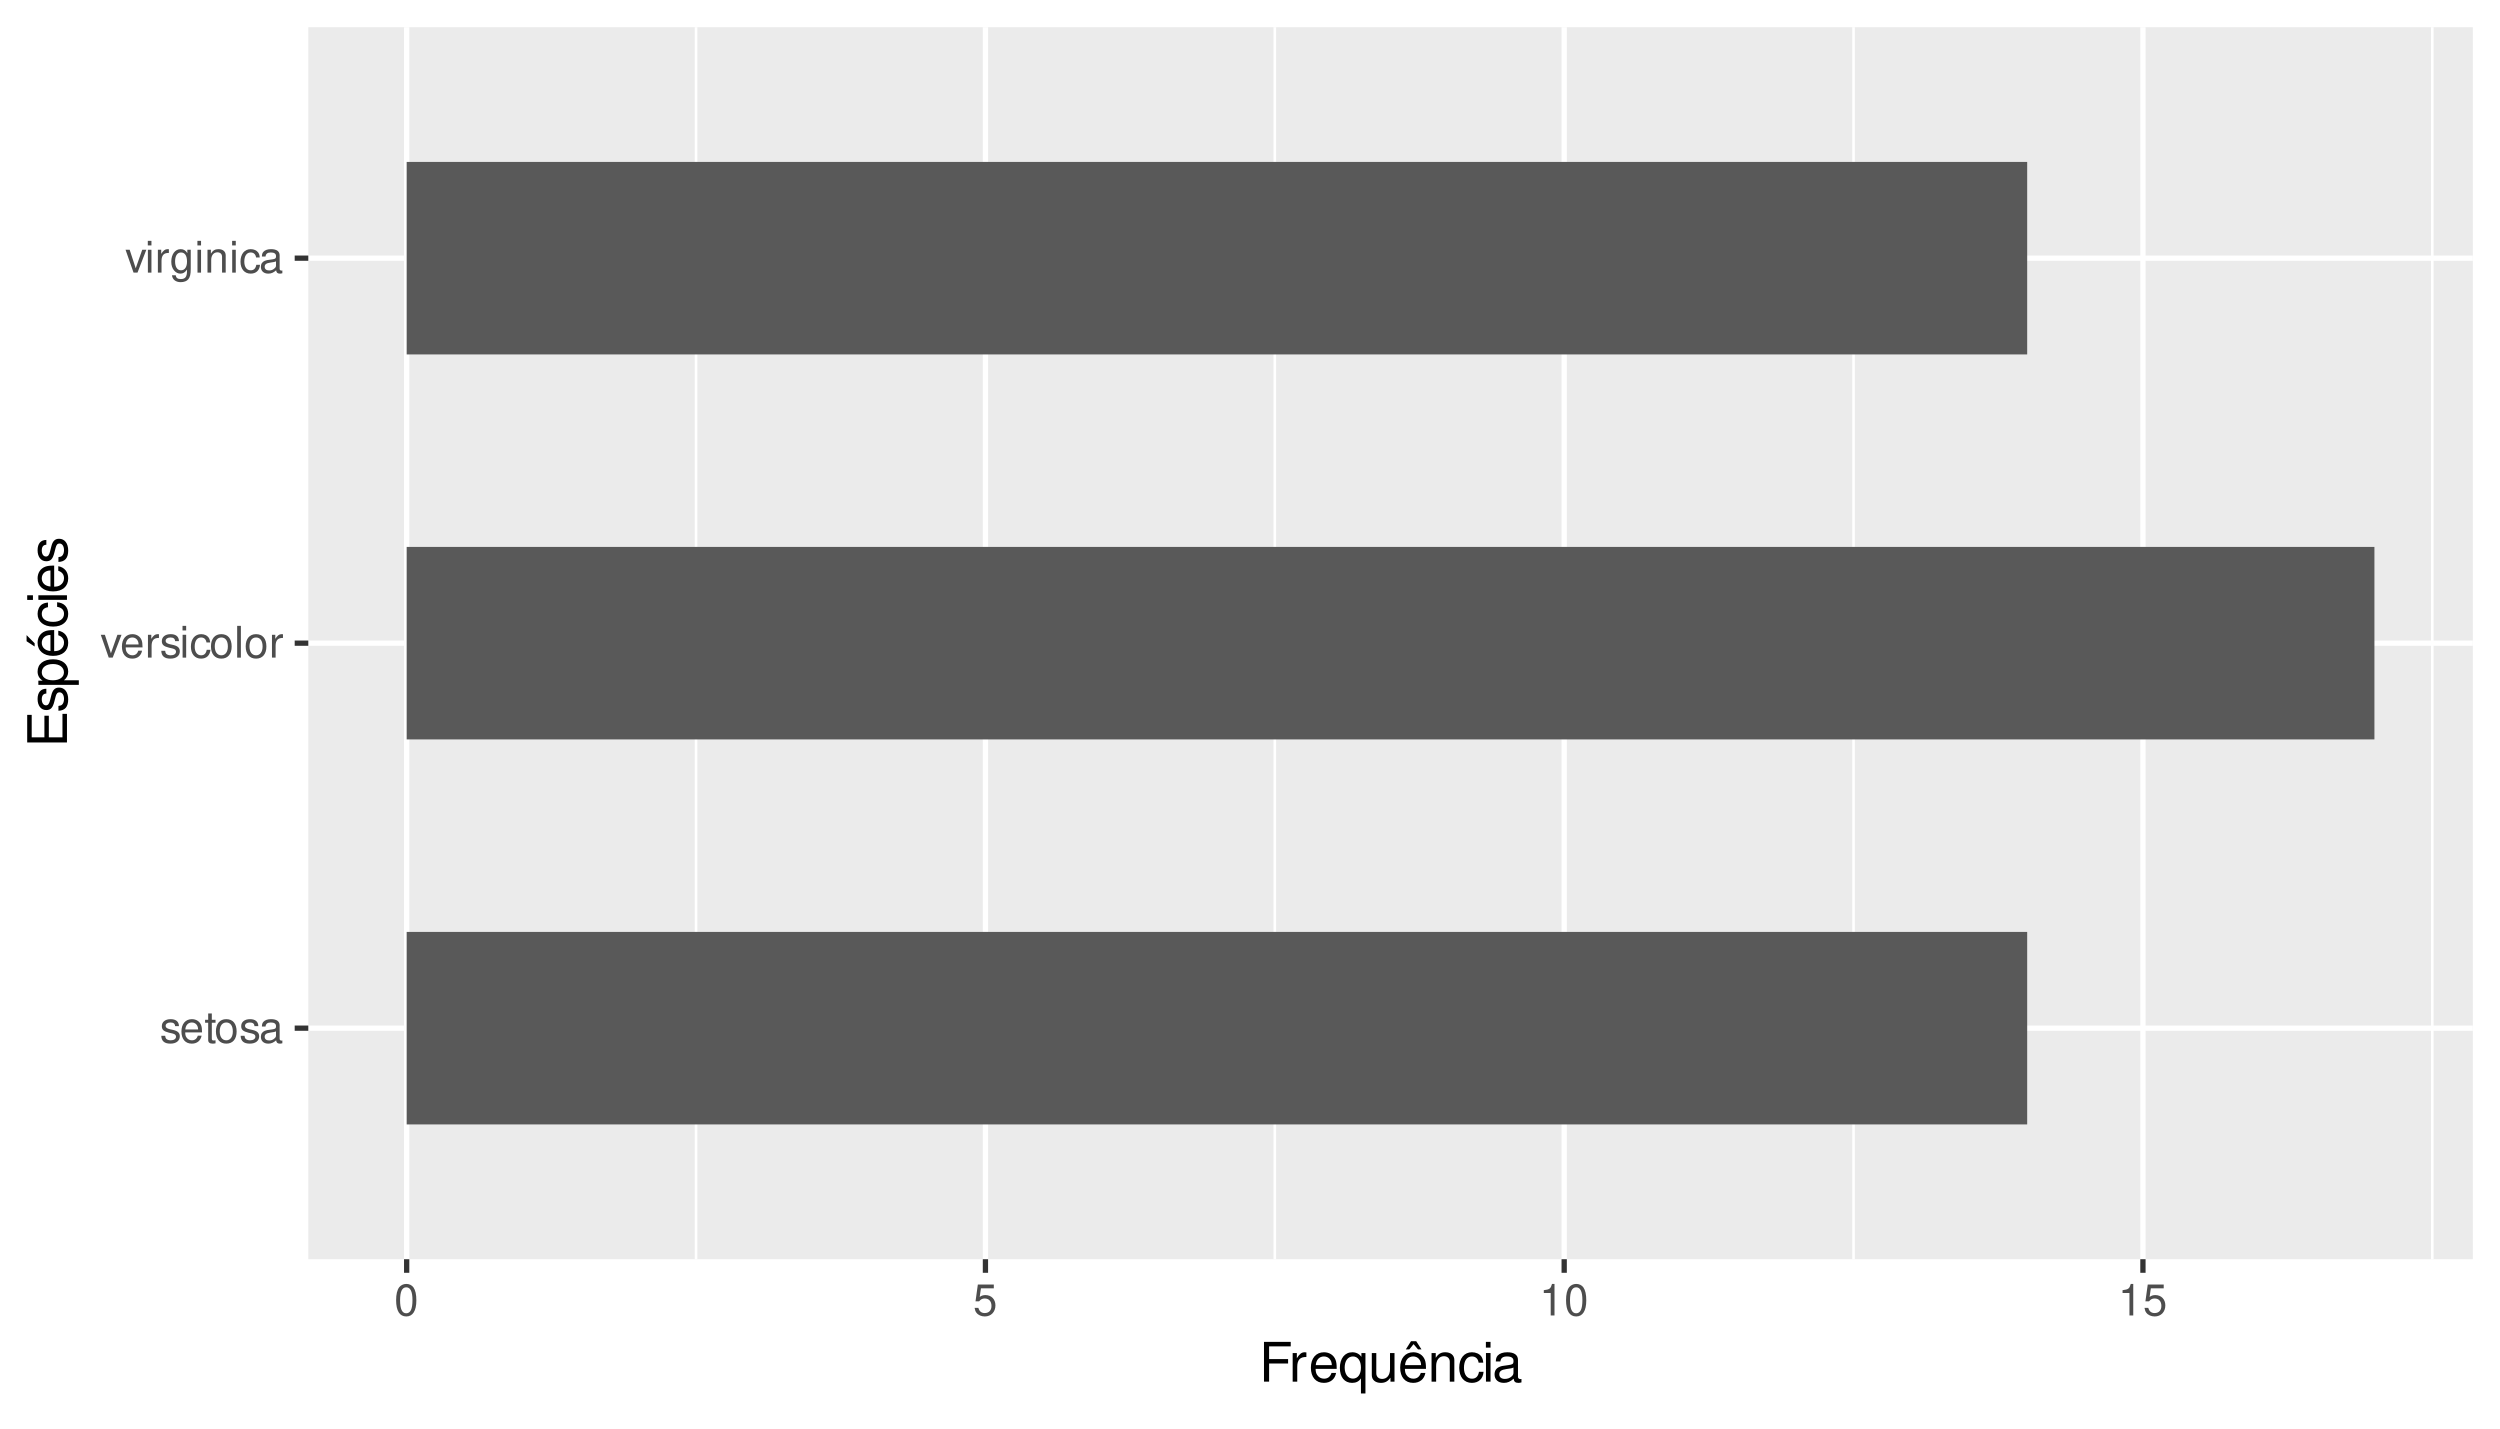
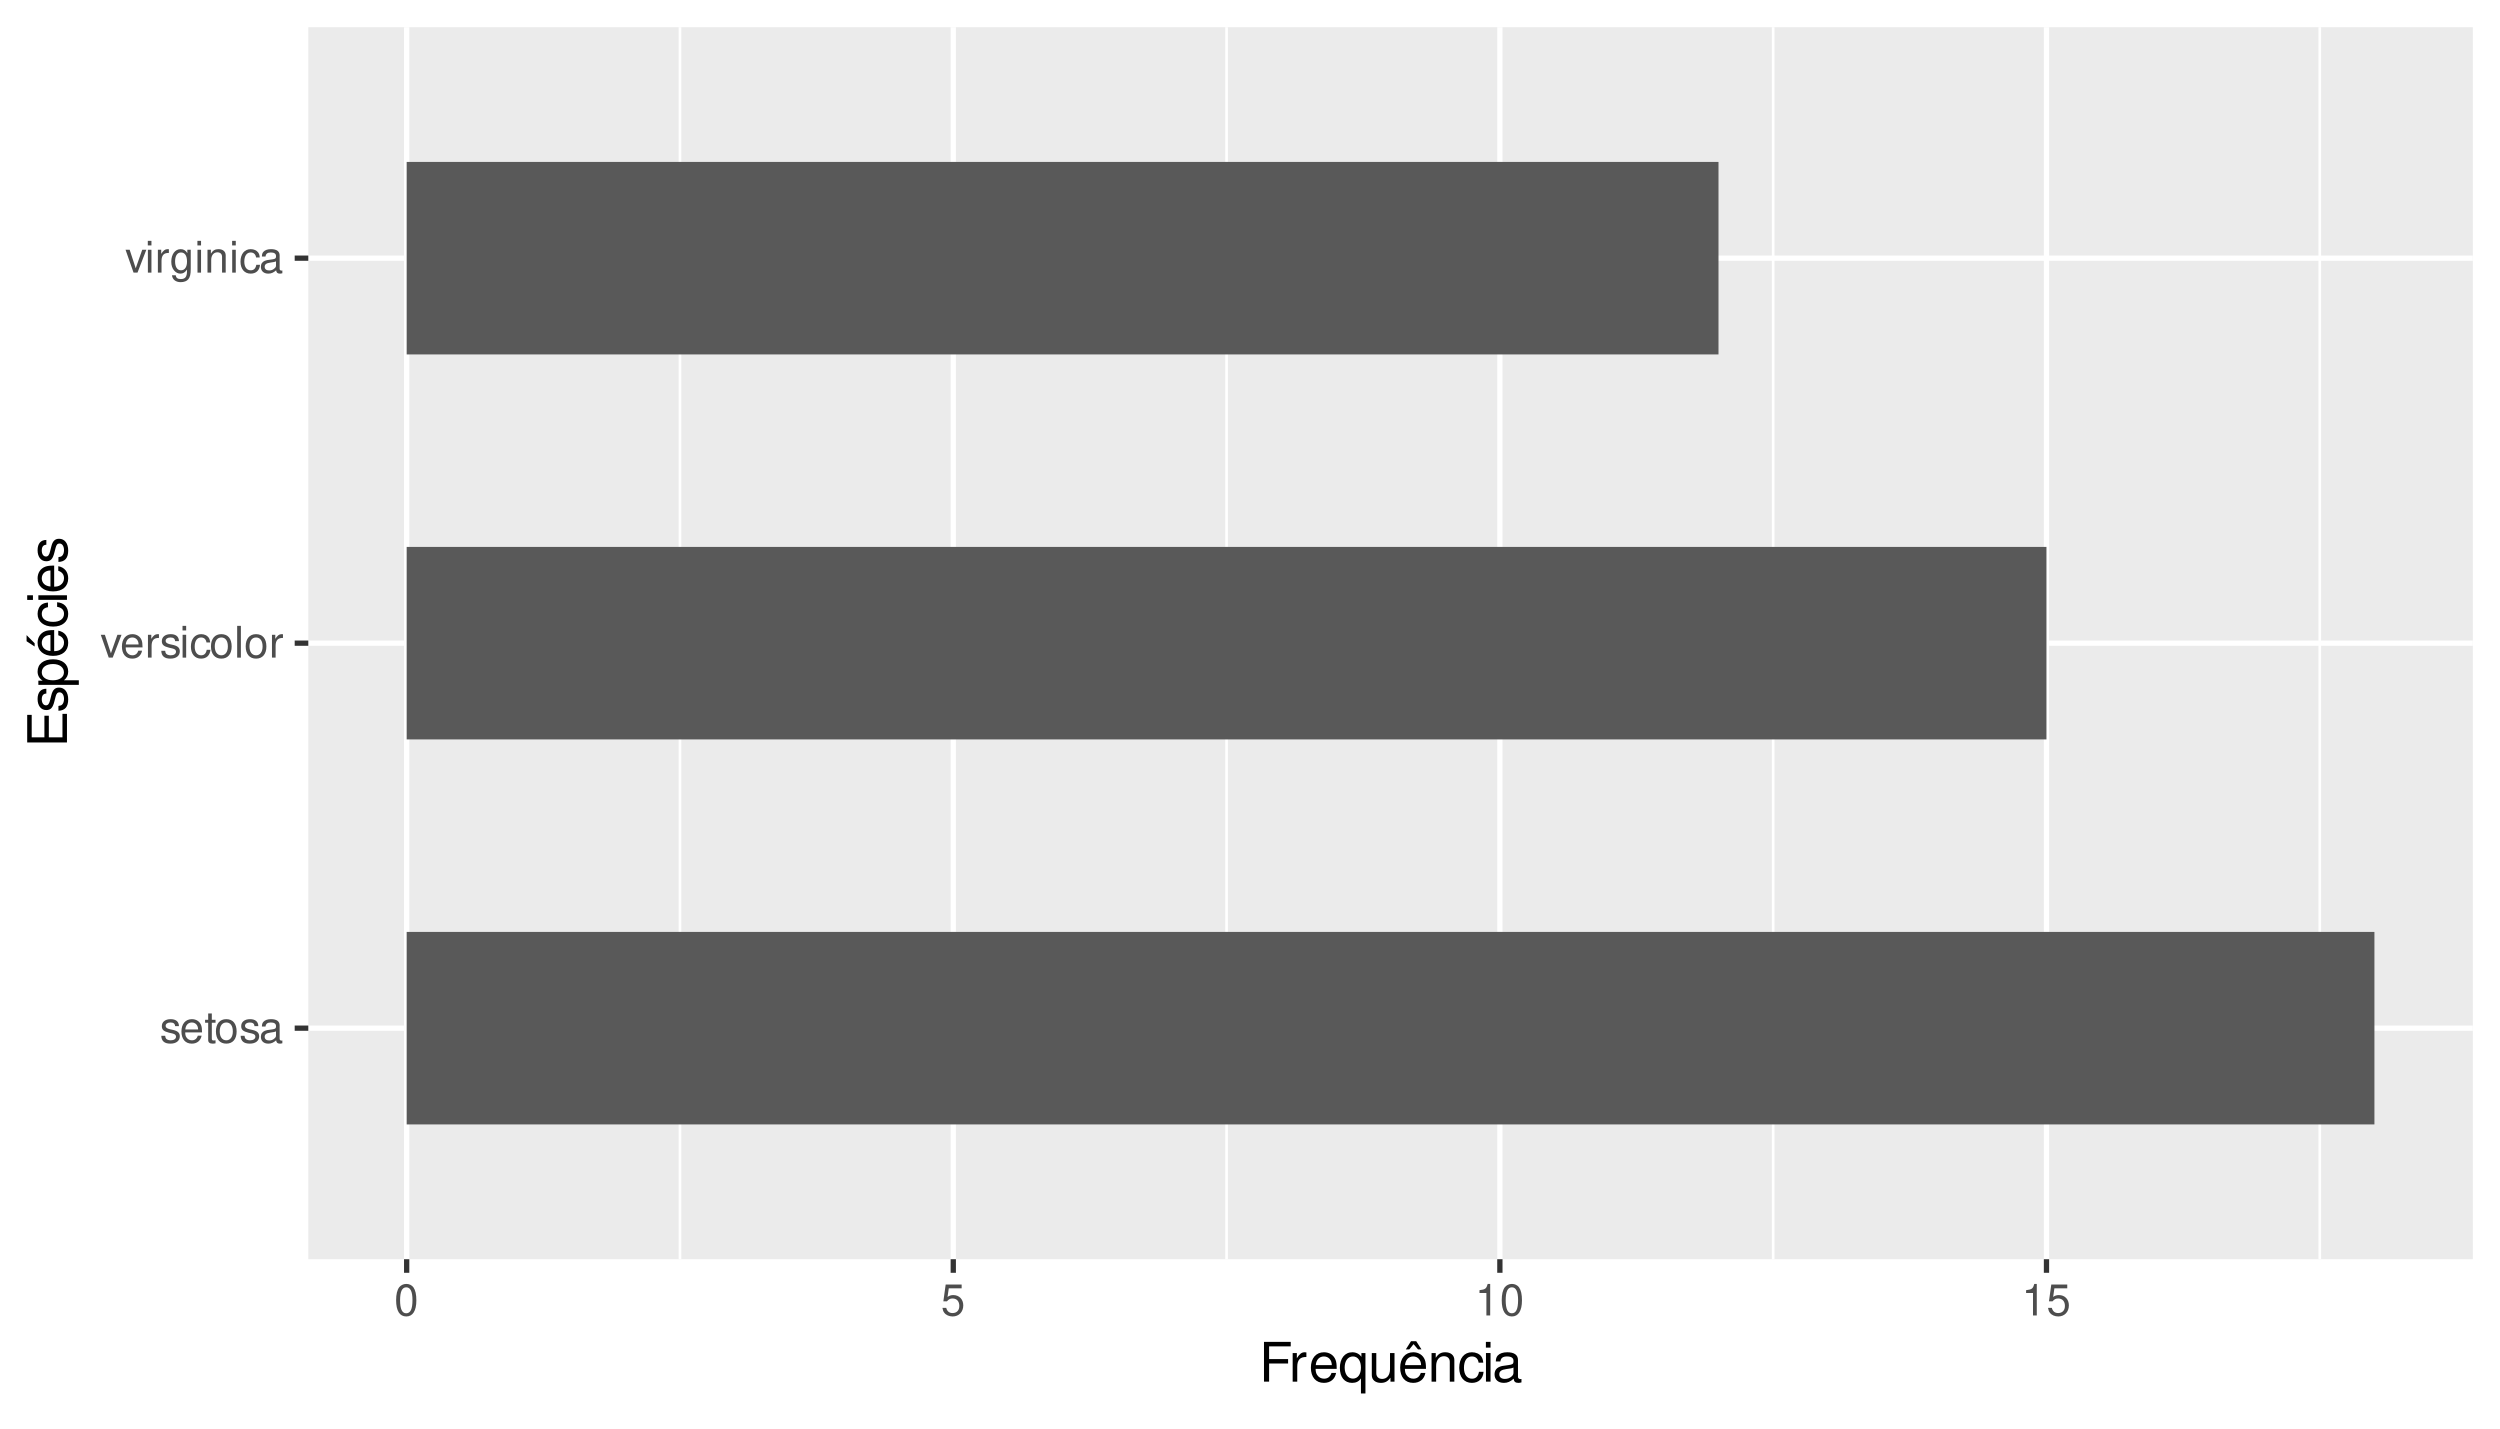
<svg xmlns="http://www.w3.org/2000/svg" xmlns:xlink="http://www.w3.org/1999/xlink" width="504pt" height="288pt" viewBox="0 0 504 288" version="1.1">
  <defs>
    <g>
      <symbol overflow="visible" id="glyph0-0">
        <path style="stroke:none;" d="" />
      </symbol>
      <symbol overflow="visible" id="glyph0-1">
        <path style="stroke:none;" d="M 3.859 -3.328 C 3.844 -4.234 3.25 -4.734 2.188 -4.734 C 1.109 -4.734 0.406 -4.188 0.406 -3.328 C 0.406 -2.609 0.781 -2.266 1.875 -2 L 2.562 -1.844 C 3.062 -1.719 3.266 -1.531 3.266 -1.203 C 3.266 -0.766 2.844 -0.469 2.203 -0.469 C 1.797 -0.469 1.469 -0.594 1.281 -0.781 C 1.172 -0.922 1.125 -1.047 1.078 -1.375 L 0.297 -1.375 C 0.328 -0.312 0.938 0.203 2.141 0.203 C 3.297 0.203 4.031 -0.375 4.031 -1.266 C 4.031 -1.938 3.656 -2.328 2.734 -2.547 L 2.031 -2.703 C 1.438 -2.844 1.172 -3.047 1.172 -3.375 C 1.172 -3.797 1.562 -4.062 2.156 -4.062 C 2.75 -4.062 3.062 -3.812 3.078 -3.328 Z M 3.859 -3.328 " />
      </symbol>
      <symbol overflow="visible" id="glyph0-2">
        <path style="stroke:none;" d="M 4.516 -2.062 C 4.516 -2.766 4.453 -3.188 4.328 -3.531 C 4.031 -4.281 3.328 -4.734 2.469 -4.734 C 1.172 -4.734 0.359 -3.766 0.359 -2.25 C 0.359 -0.719 1.141 0.203 2.453 0.203 C 3.5 0.203 4.234 -0.391 4.422 -1.406 L 3.672 -1.406 C 3.469 -0.797 3.062 -0.469 2.469 -0.469 C 2 -0.469 1.609 -0.688 1.359 -1.078 C 1.188 -1.344 1.125 -1.594 1.125 -2.062 Z M 1.141 -2.656 C 1.203 -3.516 1.719 -4.062 2.453 -4.062 C 3.203 -4.062 3.719 -3.484 3.719 -2.656 Z M 1.141 -2.656 " />
      </symbol>
      <symbol overflow="visible" id="glyph0-3">
        <path style="stroke:none;" d="M 2.234 -4.609 L 1.484 -4.609 L 1.484 -5.875 L 0.75 -5.875 L 0.75 -4.609 L 0.125 -4.609 L 0.125 -4.016 L 0.75 -4.016 L 0.75 -0.531 C 0.75 -0.047 1.062 0.203 1.641 0.203 C 1.828 0.203 1.984 0.188 2.234 0.141 L 2.234 -0.469 C 2.125 -0.453 2.031 -0.438 1.875 -0.438 C 1.562 -0.438 1.484 -0.531 1.484 -0.859 L 1.484 -4.016 L 2.234 -4.016 Z M 2.234 -4.609 " />
      </symbol>
      <symbol overflow="visible" id="glyph0-4">
        <path style="stroke:none;" d="M 2.391 -4.734 C 1.094 -4.734 0.312 -3.812 0.312 -2.266 C 0.312 -0.719 1.094 0.203 2.406 0.203 C 3.703 0.203 4.484 -0.719 4.484 -2.234 C 4.484 -3.828 3.734 -4.734 2.391 -4.734 Z M 2.406 -4.062 C 3.234 -4.062 3.719 -3.391 3.719 -2.25 C 3.719 -1.156 3.203 -0.469 2.406 -0.469 C 1.578 -0.469 1.078 -1.156 1.078 -2.266 C 1.078 -3.391 1.578 -4.062 2.406 -4.062 Z M 2.406 -4.062 " />
      </symbol>
      <symbol overflow="visible" id="glyph0-5">
        <path style="stroke:none;" d="M 4.703 -0.438 C 4.625 -0.406 4.594 -0.406 4.547 -0.406 C 4.297 -0.406 4.156 -0.547 4.156 -0.781 L 4.156 -3.484 C 4.156 -4.297 3.547 -4.734 2.422 -4.734 C 1.734 -4.734 1.203 -4.547 0.891 -4.203 C 0.672 -3.969 0.594 -3.703 0.578 -3.25 L 1.312 -3.25 C 1.375 -3.812 1.703 -4.062 2.391 -4.062 C 3.062 -4.062 3.422 -3.812 3.422 -3.375 L 3.422 -3.188 C 3.406 -2.875 3.25 -2.75 2.656 -2.672 C 1.625 -2.547 1.453 -2.5 1.172 -2.391 C 0.641 -2.156 0.375 -1.766 0.375 -1.156 C 0.375 -0.328 0.953 0.203 1.875 0.203 C 2.469 0.203 2.922 0 3.453 -0.469 C 3.5 0 3.734 0.203 4.203 0.203 C 4.359 0.203 4.453 0.188 4.703 0.125 Z M 3.422 -1.453 C 3.422 -1.203 3.359 -1.062 3.125 -0.859 C 2.828 -0.578 2.469 -0.438 2.047 -0.438 C 1.469 -0.438 1.141 -0.719 1.141 -1.172 C 1.141 -1.656 1.453 -1.906 2.25 -2.016 C 3.031 -2.125 3.172 -2.156 3.422 -2.281 Z M 3.422 -1.453 " />
      </symbol>
      <symbol overflow="visible" id="glyph0-6">
        <path style="stroke:none;" d="M 2.5 0 L 4.281 -4.609 L 3.453 -4.609 L 2.141 -0.875 L 0.922 -4.609 L 0.094 -4.609 L 1.703 0 Z M 2.5 0 " />
      </symbol>
      <symbol overflow="visible" id="glyph0-7">
        <path style="stroke:none;" d="M 0.609 -4.609 L 0.609 0 L 1.344 0 L 1.344 -2.391 C 1.359 -3.5 1.812 -4 2.828 -3.969 L 2.828 -4.719 C 2.703 -4.734 2.625 -4.734 2.547 -4.734 C 2.062 -4.734 1.703 -4.453 1.281 -3.781 L 1.281 -4.609 Z M 0.609 -4.609 " />
      </symbol>
      <symbol overflow="visible" id="glyph0-8">
        <path style="stroke:none;" d="M 1.312 -4.609 L 0.594 -4.609 L 0.594 0 L 1.312 0 Z M 1.312 -6.406 L 0.578 -6.406 L 0.578 -5.484 L 1.312 -5.484 Z M 1.312 -6.406 " />
      </symbol>
      <symbol overflow="visible" id="glyph0-9">
        <path style="stroke:none;" d="M 4.141 -3.062 C 4.109 -3.516 4.016 -3.797 3.828 -4.062 C 3.516 -4.484 2.969 -4.734 2.328 -4.734 C 1.078 -4.734 0.266 -3.75 0.266 -2.219 C 0.266 -0.734 1.062 0.203 2.312 0.203 C 3.406 0.203 4.109 -0.453 4.203 -1.578 L 3.453 -1.578 C 3.328 -0.844 2.953 -0.469 2.328 -0.469 C 1.516 -0.469 1.031 -1.141 1.031 -2.219 C 1.031 -3.375 1.516 -4.062 2.312 -4.062 C 2.922 -4.062 3.312 -3.703 3.406 -3.062 Z M 4.141 -3.062 " />
      </symbol>
      <symbol overflow="visible" id="glyph0-10">
        <path style="stroke:none;" d="M 1.344 -6.406 L 0.594 -6.406 L 0.594 0 L 1.344 0 Z M 1.344 -6.406 " />
      </symbol>
      <symbol overflow="visible" id="glyph0-11">
        <path style="stroke:none;" d="M 3.547 -4.609 L 3.547 -3.938 C 3.188 -4.5 2.781 -4.734 2.203 -4.734 C 1.078 -4.734 0.312 -3.703 0.312 -2.219 C 0.312 -1.453 0.5 -0.891 0.891 -0.422 C 1.234 -0.016 1.672 0.203 2.141 0.203 C 2.703 0.203 3.094 -0.047 3.484 -0.625 L 3.484 -0.391 C 3.484 0.844 3.141 1.297 2.219 1.297 C 1.594 1.297 1.281 1.062 1.203 0.531 L 0.453 0.531 C 0.531 1.375 1.203 1.922 2.203 1.922 C 2.891 1.922 3.453 1.703 3.75 1.328 C 4.094 0.891 4.234 0.328 4.234 -0.75 L 4.234 -4.609 Z M 2.266 -4.062 C 3.047 -4.062 3.484 -3.406 3.484 -2.25 C 3.484 -1.125 3.031 -0.469 2.266 -0.469 C 1.516 -0.469 1.078 -1.141 1.078 -2.266 C 1.078 -3.391 1.516 -4.062 2.266 -4.062 Z M 2.266 -4.062 " />
      </symbol>
      <symbol overflow="visible" id="glyph0-12">
        <path style="stroke:none;" d="M 0.609 -4.609 L 0.609 0 L 1.359 0 L 1.359 -2.547 C 1.359 -3.484 1.844 -4.094 2.609 -4.094 C 3.188 -4.094 3.547 -3.75 3.547 -3.188 L 3.547 0 L 4.281 0 L 4.281 -3.484 C 4.281 -4.25 3.719 -4.734 2.828 -4.734 C 2.141 -4.734 1.703 -4.484 1.297 -3.828 L 1.297 -4.609 Z M 0.609 -4.609 " />
      </symbol>
      <symbol overflow="visible" id="glyph0-13">
        <path style="stroke:none;" d="M 2.422 -6.359 C 1.844 -6.359 1.312 -6.094 0.984 -5.672 C 0.578 -5.109 0.375 -4.25 0.375 -3.078 C 0.375 -0.938 1.078 0.203 2.422 0.203 C 3.734 0.203 4.453 -0.938 4.453 -3.031 C 4.453 -4.25 4.266 -5.078 3.859 -5.672 C 3.531 -6.109 3.016 -6.359 2.422 -6.359 Z M 2.422 -5.672 C 3.25 -5.672 3.672 -4.828 3.672 -3.094 C 3.672 -1.281 3.266 -0.438 2.406 -0.438 C 1.578 -0.438 1.172 -1.312 1.172 -3.062 C 1.172 -4.828 1.578 -5.672 2.422 -5.672 Z M 2.422 -5.672 " />
      </symbol>
      <symbol overflow="visible" id="glyph0-14">
        <path style="stroke:none;" d="M 4.188 -6.234 L 0.969 -6.234 L 0.5 -2.844 L 1.219 -2.844 C 1.578 -3.266 1.875 -3.422 2.359 -3.422 C 3.203 -3.422 3.719 -2.844 3.719 -1.922 C 3.719 -1.031 3.203 -0.484 2.359 -0.484 C 1.688 -0.484 1.266 -0.828 1.078 -1.531 L 0.312 -1.531 C 0.406 -1.016 0.5 -0.781 0.688 -0.547 C 1.031 -0.078 1.672 0.203 2.375 0.203 C 3.641 0.203 4.516 -0.719 4.516 -2.031 C 4.516 -3.266 3.688 -4.109 2.5 -4.109 C 2.062 -4.109 1.703 -4 1.344 -3.734 L 1.594 -5.469 L 4.188 -5.469 Z M 4.188 -6.234 " />
      </symbol>
      <symbol overflow="visible" id="glyph0-15">
        <path style="stroke:none;" d="M 2.281 -4.531 L 2.281 0 L 3.047 0 L 3.047 -6.359 L 2.547 -6.359 C 2.266 -5.391 2.094 -5.25 0.891 -5.094 L 0.891 -4.531 Z M 2.281 -4.531 " />
      </symbol>
      <symbol overflow="visible" id="glyph1-0">
        <path style="stroke:none;" d="" />
      </symbol>
      <symbol overflow="visible" id="glyph1-1">
        <path style="stroke:none;" d="M 2.016 -3.656 L 5.844 -3.656 L 5.844 -4.547 L 2.016 -4.547 L 2.016 -7.109 L 6.375 -7.109 L 6.375 -8.016 L 0.984 -8.016 L 0.984 0 L 2.016 0 Z M 2.016 -3.656 " />
      </symbol>
      <symbol overflow="visible" id="glyph1-2">
        <path style="stroke:none;" d="M 0.766 -5.766 L 0.766 0 L 1.688 0 L 1.688 -2.984 C 1.688 -4.375 2.266 -5 3.531 -4.969 L 3.531 -5.891 C 3.375 -5.922 3.281 -5.922 3.172 -5.922 C 2.578 -5.922 2.141 -5.578 1.609 -4.719 L 1.609 -5.766 Z M 0.766 -5.766 " />
      </symbol>
      <symbol overflow="visible" id="glyph1-3">
        <path style="stroke:none;" d="M 5.641 -2.578 C 5.641 -3.453 5.578 -3.984 5.406 -4.406 C 5.031 -5.359 4.156 -5.922 3.078 -5.922 C 1.469 -5.922 0.438 -4.703 0.438 -2.812 C 0.438 -0.906 1.438 0.25 3.062 0.25 C 4.375 0.25 5.297 -0.5 5.516 -1.75 L 4.594 -1.75 C 4.344 -0.984 3.828 -0.594 3.094 -0.594 C 2.516 -0.594 2.016 -0.859 1.703 -1.344 C 1.484 -1.672 1.406 -2 1.391 -2.578 Z M 1.422 -3.328 C 1.5 -4.391 2.141 -5.078 3.062 -5.078 C 4 -5.078 4.656 -4.359 4.656 -3.328 Z M 1.422 -3.328 " />
      </symbol>
      <symbol overflow="visible" id="glyph1-4">
        <path style="stroke:none;" d="M 5.438 2.391 L 5.438 -5.766 L 4.625 -5.766 L 4.625 -5 C 4.203 -5.594 3.547 -5.922 2.797 -5.922 C 1.281 -5.922 0.281 -4.688 0.281 -2.766 C 0.281 -0.906 1.219 0.25 2.75 0.25 C 3.547 0.25 4.109 -0.031 4.531 -0.656 L 4.531 2.391 Z M 2.922 -5.078 C 3.906 -5.078 4.531 -4.203 4.531 -2.812 C 4.531 -1.484 3.891 -0.609 2.922 -0.609 C 1.906 -0.609 1.25 -1.5 1.25 -2.844 C 1.25 -4.188 1.906 -5.078 2.922 -5.078 Z M 2.922 -5.078 " />
      </symbol>
      <symbol overflow="visible" id="glyph1-5">
        <path style="stroke:none;" d="M 5.297 0 L 5.297 -5.766 L 4.391 -5.766 L 4.391 -2.5 C 4.391 -1.312 3.766 -0.547 2.812 -0.547 C 2.094 -0.547 1.625 -0.984 1.625 -1.688 L 1.625 -5.766 L 0.719 -5.766 L 0.719 -1.312 C 0.719 -0.359 1.438 0.25 2.547 0.25 C 3.406 0.25 3.938 -0.047 4.484 -0.797 L 4.484 0 Z M 5.297 0 " />
      </symbol>
      <symbol overflow="visible" id="glyph1-6">
        <path style="stroke:none;" d="M 5.641 -2.578 C 5.641 -3.453 5.578 -3.984 5.406 -4.406 C 5.031 -5.359 4.156 -5.922 3.078 -5.922 C 1.469 -5.922 0.438 -4.703 0.438 -2.812 C 0.438 -0.906 1.438 0.25 3.062 0.25 C 4.375 0.25 5.297 -0.5 5.516 -1.75 L 4.594 -1.75 C 4.344 -0.984 3.828 -0.594 3.094 -0.594 C 2.516 -0.594 2.016 -0.859 1.703 -1.344 C 1.484 -1.672 1.406 -2 1.391 -2.578 Z M 1.422 -3.328 C 1.5 -4.391 2.141 -5.078 3.062 -5.078 C 4 -5.078 4.656 -4.359 4.656 -3.328 Z M 2.625 -8.156 L 1.578 -6.5 L 2.281 -6.5 L 3.141 -7.562 L 4.031 -6.5 L 4.734 -6.5 L 3.672 -8.156 Z M 2.625 -8.156 " />
      </symbol>
      <symbol overflow="visible" id="glyph1-7">
        <path style="stroke:none;" d="M 0.766 -5.766 L 0.766 0 L 1.688 0 L 1.688 -3.172 C 1.688 -4.359 2.312 -5.125 3.25 -5.125 C 3.984 -5.125 4.438 -4.688 4.438 -4 L 4.438 0 L 5.359 0 L 5.359 -4.359 C 5.359 -5.312 4.641 -5.922 3.531 -5.922 C 2.672 -5.922 2.125 -5.594 1.609 -4.797 L 1.609 -5.766 Z M 0.766 -5.766 " />
      </symbol>
      <symbol overflow="visible" id="glyph1-8">
        <path style="stroke:none;" d="M 5.188 -3.828 C 5.141 -4.391 5.016 -4.75 4.797 -5.078 C 4.406 -5.609 3.703 -5.922 2.906 -5.922 C 1.344 -5.922 0.344 -4.703 0.344 -2.781 C 0.344 -0.922 1.328 0.25 2.891 0.25 C 4.266 0.25 5.141 -0.578 5.25 -1.984 L 4.328 -1.984 C 4.172 -1.062 3.703 -0.594 2.922 -0.594 C 1.906 -0.594 1.297 -1.422 1.297 -2.781 C 1.297 -4.219 1.891 -5.078 2.891 -5.078 C 3.656 -5.078 4.141 -4.625 4.25 -3.828 Z M 5.188 -3.828 " />
      </symbol>
      <symbol overflow="visible" id="glyph1-9">
        <path style="stroke:none;" d="M 1.656 -5.766 L 0.734 -5.766 L 0.734 0 L 1.656 0 Z M 1.656 -8.016 L 0.719 -8.016 L 0.719 -6.859 L 1.656 -6.859 Z M 1.656 -8.016 " />
      </symbol>
      <symbol overflow="visible" id="glyph1-10">
        <path style="stroke:none;" d="M 5.891 -0.531 C 5.781 -0.516 5.734 -0.516 5.688 -0.516 C 5.375 -0.516 5.188 -0.688 5.188 -0.969 L 5.188 -4.359 C 5.188 -5.375 4.438 -5.922 3.031 -5.922 C 2.172 -5.922 1.5 -5.688 1.109 -5.266 C 0.844 -4.969 0.734 -4.625 0.719 -4.062 L 1.641 -4.062 C 1.719 -4.766 2.141 -5.078 2.984 -5.078 C 3.828 -5.078 4.281 -4.781 4.281 -4.219 L 4.281 -3.984 C 4.266 -3.594 4.062 -3.438 3.328 -3.344 C 2.031 -3.172 1.828 -3.141 1.469 -2.984 C 0.797 -2.703 0.469 -2.203 0.469 -1.453 C 0.469 -0.406 1.188 0.25 2.359 0.25 C 3.078 0.25 3.656 0 4.312 -0.594 C 4.375 0 4.656 0.25 5.266 0.25 C 5.453 0.25 5.578 0.234 5.891 0.156 Z M 4.281 -1.812 C 4.281 -1.5 4.188 -1.312 3.922 -1.062 C 3.547 -0.719 3.094 -0.547 2.547 -0.547 C 1.844 -0.547 1.422 -0.891 1.422 -1.469 C 1.422 -2.078 1.812 -2.391 2.812 -2.531 C 3.781 -2.656 3.969 -2.703 4.281 -2.844 Z M 4.281 -1.812 " />
      </symbol>
      <symbol overflow="visible" id="glyph2-0">
        <path style="stroke:none;" d="" />
      </symbol>
      <symbol overflow="visible" id="glyph2-1">
        <path style="stroke:none;" d="M -3.656 -2.016 L -3.656 -6.375 L -4.547 -6.375 L -4.547 -2.016 L -7.109 -2.016 L -7.109 -6.547 L -8.016 -6.547 L -8.016 -0.984 L 0 -0.984 L 0 -6.75 L -0.906 -6.75 L -0.906 -2.016 Z M -3.656 -2.016 " />
      </symbol>
      <symbol overflow="visible" id="glyph2-2">
        <path style="stroke:none;" d="M -4.156 -4.812 C -5.297 -4.812 -5.922 -4.062 -5.922 -2.734 C -5.922 -1.391 -5.234 -0.516 -4.172 -0.516 C -3.266 -0.516 -2.844 -0.984 -2.516 -2.344 L -2.297 -3.203 C -2.141 -3.844 -1.906 -4.094 -1.5 -4.094 C -0.953 -4.094 -0.594 -3.547 -0.594 -2.75 C -0.594 -2.25 -0.734 -1.844 -0.984 -1.609 C -1.141 -1.469 -1.312 -1.391 -1.719 -1.344 L -1.719 -0.375 C -0.391 -0.422 0.25 -1.172 0.25 -2.672 C 0.25 -4.125 -0.469 -5.047 -1.578 -5.047 C -2.438 -5.047 -2.906 -4.562 -3.172 -3.422 L -3.391 -2.547 C -3.562 -1.797 -3.812 -1.469 -4.219 -1.469 C -4.75 -1.469 -5.078 -1.953 -5.078 -2.688 C -5.078 -3.438 -4.766 -3.828 -4.156 -3.844 Z M -4.156 -4.812 " />
      </symbol>
      <symbol overflow="visible" id="glyph2-3">
        <path style="stroke:none;" d="M 2.391 -0.594 L 2.391 -1.516 L -0.609 -1.516 C -0.016 -2 0.25 -2.547 0.25 -3.281 C 0.25 -4.781 -0.953 -5.75 -2.781 -5.75 C -4.719 -5.75 -5.922 -4.812 -5.922 -3.281 C -5.922 -2.5 -5.578 -1.875 -4.891 -1.438 L -5.766 -1.438 L -5.766 -0.594 Z M -5.078 -3.125 C -5.078 -4.141 -4.188 -4.797 -2.812 -4.797 C -1.5 -4.797 -0.609 -4.125 -0.609 -3.125 C -0.609 -2.141 -1.484 -1.516 -2.844 -1.516 C -4.188 -1.516 -5.078 -2.141 -5.078 -3.125 Z M -5.078 -3.125 " />
      </symbol>
      <symbol overflow="visible" id="glyph2-4">
        <path style="stroke:none;" d="M -2.578 -5.641 C -3.453 -5.641 -3.984 -5.578 -4.406 -5.406 C -5.359 -5.031 -5.922 -4.156 -5.922 -3.078 C -5.922 -1.469 -4.703 -0.438 -2.812 -0.438 C -0.906 -0.438 0.25 -1.438 0.25 -3.062 C 0.25 -4.375 -0.5 -5.297 -1.75 -5.516 L -1.75 -4.594 C -0.984 -4.344 -0.594 -3.828 -0.594 -3.094 C -0.594 -2.516 -0.859 -2.016 -1.344 -1.703 C -1.672 -1.484 -2 -1.406 -2.578 -1.391 Z M -3.328 -1.422 C -4.391 -1.5 -5.078 -2.141 -5.078 -3.062 C -5.078 -4 -4.359 -4.656 -3.328 -4.656 Z M -8.141 -3.391 L -6.516 -2.328 L -6.516 -2.984 L -8.141 -4.625 Z M -8.141 -3.391 " />
      </symbol>
      <symbol overflow="visible" id="glyph2-5">
        <path style="stroke:none;" d="M -3.828 -5.188 C -4.391 -5.141 -4.75 -5.016 -5.078 -4.797 C -5.609 -4.406 -5.922 -3.703 -5.922 -2.906 C -5.922 -1.344 -4.703 -0.344 -2.781 -0.344 C -0.922 -0.344 0.25 -1.328 0.25 -2.891 C 0.25 -4.266 -0.578 -5.141 -1.984 -5.25 L -1.984 -4.328 C -1.062 -4.172 -0.594 -3.703 -0.594 -2.922 C -0.594 -1.906 -1.422 -1.297 -2.781 -1.297 C -4.219 -1.297 -5.078 -1.891 -5.078 -2.891 C -5.078 -3.656 -4.625 -4.141 -3.828 -4.25 Z M -3.828 -5.188 " />
      </symbol>
      <symbol overflow="visible" id="glyph2-6">
        <path style="stroke:none;" d="M -5.766 -1.656 L -5.766 -0.734 L 0 -0.734 L 0 -1.656 Z M -8.016 -1.656 L -8.016 -0.719 L -6.859 -0.719 L -6.859 -1.656 Z M -8.016 -1.656 " />
      </symbol>
      <symbol overflow="visible" id="glyph2-7">
        <path style="stroke:none;" d="M -2.578 -5.641 C -3.453 -5.641 -3.984 -5.578 -4.406 -5.406 C -5.359 -5.031 -5.922 -4.156 -5.922 -3.078 C -5.922 -1.469 -4.703 -0.438 -2.812 -0.438 C -0.906 -0.438 0.25 -1.438 0.25 -3.062 C 0.25 -4.375 -0.5 -5.297 -1.75 -5.516 L -1.75 -4.594 C -0.984 -4.344 -0.594 -3.828 -0.594 -3.094 C -0.594 -2.516 -0.859 -2.016 -1.344 -1.703 C -1.672 -1.484 -2 -1.406 -2.578 -1.391 Z M -3.328 -1.422 C -4.391 -1.5 -5.078 -2.141 -5.078 -3.062 C -5.078 -4 -4.359 -4.656 -3.328 -4.656 Z M -3.328 -1.422 " />
      </symbol>
    </g>
    <clipPath id="clip1">
      <path d="M 62.152 5.48 L 498.523 5.48 L 498.523 253.852 L 62.152 253.852 Z M 62.152 5.48 " />
    </clipPath>
    <clipPath id="clip2">
-       <path d="M 140 5.48 L 141 5.48 L 141 253.852 L 140 253.852 Z M 140 5.48 " />
+       <path d="M 136 5.48 L 138 5.48 L 138 253.852 L 136 253.852 Z M 136 5.48 " />
    </clipPath>
    <clipPath id="clip3">
-       <path d="M 256 5.48 L 258 5.48 L 258 253.852 L 256 253.852 Z M 256 5.48 " />
+       <path d="M 247 5.48 L 248 5.48 L 248 253.852 L 247 253.852 Z M 247 5.48 " />
    </clipPath>
    <clipPath id="clip4">
-       <path d="M 373 5.48 L 374 5.48 L 374 253.852 L 373 253.852 Z M 373 5.48 " />
+       <path d="M 357 5.48 L 358 5.48 L 358 253.852 L 357 253.852 Z M 357 5.48 " />
    </clipPath>
    <clipPath id="clip5">
-       <path d="M 490 5.48 L 491 5.48 L 491 253.852 L 490 253.852 Z M 490 5.48 " />
+       <path d="M 467 5.48 L 468 5.48 L 468 253.852 L 467 253.852 Z M 467 5.48 " />
    </clipPath>
    <clipPath id="clip6">
      <path d="M 62.152 206 L 498.523 206 L 498.523 208 L 62.152 208 Z M 62.152 206 " />
    </clipPath>
    <clipPath id="clip7">
      <path d="M 62.152 129 L 498.523 129 L 498.523 131 L 62.152 131 Z M 62.152 129 " />
    </clipPath>
    <clipPath id="clip8">
      <path d="M 62.152 51 L 498.523 51 L 498.523 53 L 62.152 53 Z M 62.152 51 " />
    </clipPath>
    <clipPath id="clip9">
      <path d="M 81 5.48 L 83 5.48 L 83 253.852 L 81 253.852 Z M 81 5.48 " />
    </clipPath>
    <clipPath id="clip10">
-       <path d="M 198 5.48 L 200 5.48 L 200 253.852 L 198 253.852 Z M 198 5.48 " />
+       <path d="M 191 5.48 L 193 5.48 L 193 253.852 L 191 253.852 Z M 191 5.48 " />
    </clipPath>
    <clipPath id="clip11">
-       <path d="M 314 5.48 L 316 5.48 L 316 253.852 L 314 253.852 Z M 314 5.48 " />
+       <path d="M 301 5.48 L 303 5.48 L 303 253.852 L 301 253.852 Z M 301 5.48 " />
    </clipPath>
    <clipPath id="clip12">
-       <path d="M 431 5.48 L 433 5.48 L 433 253.852 L 431 253.852 Z M 431 5.48 " />
+       <path d="M 412 5.48 L 414 5.48 L 414 253.852 L 412 253.852 Z M 412 5.48 " />
    </clipPath>
  </defs>
  <g id="surface30">
    <rect x="0" y="0" width="504" height="288" style="fill:rgb(100%,100%,100%);fill-opacity:1;stroke:none;" />
    <rect x="0" y="0" width="504" height="288" style="fill:rgb(100%,100%,100%);fill-opacity:1;stroke:none;" />
    <path style="fill:none;stroke-width:1.067;stroke-linecap:round;stroke-linejoin:round;stroke:rgb(100%,100%,100%);stroke-opacity:1;stroke-miterlimit:10;" d="M 0 288 L 504 288 L 504 0 L 0 0 Z M 0 288 " />
    <g clip-path="url(#clip1)" clip-rule="nonzero">
      <path style=" stroke:none;fill-rule:nonzero;fill:rgb(92.157%,92.157%,92.157%);fill-opacity:1;" d="M 62.152 253.848 L 498.523 253.848 L 498.523 5.477 L 62.152 5.477 Z M 62.152 253.848 " />
    </g>
    <g clip-path="url(#clip2)" clip-rule="nonzero">
-       <path style="fill:none;stroke-width:0.533;stroke-linecap:butt;stroke-linejoin:round;stroke:rgb(100%,100%,100%);stroke-opacity:1;stroke-miterlimit:10;" d="M 140.324 253.848 L 140.324 5.48 " />
+       <path style="fill:none;stroke-width:0.533;stroke-linecap:butt;stroke-linejoin:round;stroke:rgb(100%,100%,100%);stroke-opacity:1;stroke-miterlimit:10;" d="M 137.082 253.848 L 137.082 5.48 " />
    </g>
    <g clip-path="url(#clip3)" clip-rule="nonzero">
-       <path style="fill:none;stroke-width:0.533;stroke-linecap:butt;stroke-linejoin:round;stroke:rgb(100%,100%,100%);stroke-opacity:1;stroke-miterlimit:10;" d="M 257 253.848 L 257 5.48 " />
+       <path style="fill:none;stroke-width:0.533;stroke-linecap:butt;stroke-linejoin:round;stroke:rgb(100%,100%,100%);stroke-opacity:1;stroke-miterlimit:10;" d="M 247.277 253.848 L 247.277 5.48 " />
    </g>
    <g clip-path="url(#clip4)" clip-rule="nonzero">
-       <path style="fill:none;stroke-width:0.533;stroke-linecap:butt;stroke-linejoin:round;stroke:rgb(100%,100%,100%);stroke-opacity:1;stroke-miterlimit:10;" d="M 373.676 253.848 L 373.676 5.48 " />
+       <path style="fill:none;stroke-width:0.533;stroke-linecap:butt;stroke-linejoin:round;stroke:rgb(100%,100%,100%);stroke-opacity:1;stroke-miterlimit:10;" d="M 357.473 253.848 L 357.473 5.48 " />
    </g>
    <g clip-path="url(#clip5)" clip-rule="nonzero">
-       <path style="fill:none;stroke-width:0.533;stroke-linecap:butt;stroke-linejoin:round;stroke:rgb(100%,100%,100%);stroke-opacity:1;stroke-miterlimit:10;" d="M 490.352 253.848 L 490.352 5.48 " />
+       <path style="fill:none;stroke-width:0.533;stroke-linecap:butt;stroke-linejoin:round;stroke:rgb(100%,100%,100%);stroke-opacity:1;stroke-miterlimit:10;" d="M 467.668 253.848 L 467.668 5.48 " />
    </g>
    <g clip-path="url(#clip6)" clip-rule="nonzero">
      <path style="fill:none;stroke-width:1.067;stroke-linecap:butt;stroke-linejoin:round;stroke:rgb(100%,100%,100%);stroke-opacity:1;stroke-miterlimit:10;" d="M 62.152 207.281 L 498.52 207.281 " />
    </g>
    <g clip-path="url(#clip7)" clip-rule="nonzero">
      <path style="fill:none;stroke-width:1.067;stroke-linecap:butt;stroke-linejoin:round;stroke:rgb(100%,100%,100%);stroke-opacity:1;stroke-miterlimit:10;" d="M 62.152 129.664 L 498.52 129.664 " />
    </g>
    <g clip-path="url(#clip8)" clip-rule="nonzero">
      <path style="fill:none;stroke-width:1.067;stroke-linecap:butt;stroke-linejoin:round;stroke:rgb(100%,100%,100%);stroke-opacity:1;stroke-miterlimit:10;" d="M 62.152 52.047 L 498.52 52.047 " />
    </g>
    <g clip-path="url(#clip9)" clip-rule="nonzero">
      <path style="fill:none;stroke-width:1.067;stroke-linecap:butt;stroke-linejoin:round;stroke:rgb(100%,100%,100%);stroke-opacity:1;stroke-miterlimit:10;" d="M 81.984 253.848 L 81.984 5.48 " />
    </g>
    <g clip-path="url(#clip10)" clip-rule="nonzero">
-       <path style="fill:none;stroke-width:1.067;stroke-linecap:butt;stroke-linejoin:round;stroke:rgb(100%,100%,100%);stroke-opacity:1;stroke-miterlimit:10;" d="M 198.664 253.848 L 198.664 5.48 " />
+       <path style="fill:none;stroke-width:1.067;stroke-linecap:butt;stroke-linejoin:round;stroke:rgb(100%,100%,100%);stroke-opacity:1;stroke-miterlimit:10;" d="M 192.18 253.848 L 192.18 5.48 " />
    </g>
    <g clip-path="url(#clip11)" clip-rule="nonzero">
-       <path style="fill:none;stroke-width:1.067;stroke-linecap:butt;stroke-linejoin:round;stroke:rgb(100%,100%,100%);stroke-opacity:1;stroke-miterlimit:10;" d="M 315.34 253.848 L 315.34 5.48 " />
+       <path style="fill:none;stroke-width:1.067;stroke-linecap:butt;stroke-linejoin:round;stroke:rgb(100%,100%,100%);stroke-opacity:1;stroke-miterlimit:10;" d="M 302.375 253.848 L 302.375 5.48 " />
    </g>
    <g clip-path="url(#clip12)" clip-rule="nonzero">
-       <path style="fill:none;stroke-width:1.067;stroke-linecap:butt;stroke-linejoin:round;stroke:rgb(100%,100%,100%);stroke-opacity:1;stroke-miterlimit:10;" d="M 432.016 253.848 L 432.016 5.48 " />
-     </g>
-     <path style=" stroke:none;fill-rule:nonzero;fill:rgb(34.902%,34.902%,34.902%);fill-opacity:1;" d="M 81.984 226.684 L 408.68 226.684 L 408.68 187.875 L 81.984 187.875 Z M 81.984 226.684 " />
-     <path style=" stroke:none;fill-rule:nonzero;fill:rgb(34.902%,34.902%,34.902%);fill-opacity:1;" d="M 81.984 149.066 L 478.684 149.066 L 478.684 110.258 L 81.984 110.258 Z M 81.984 149.066 " />
-     <path style=" stroke:none;fill-rule:nonzero;fill:rgb(34.902%,34.902%,34.902%);fill-opacity:1;" d="M 81.984 71.453 L 408.68 71.453 L 408.68 32.645 L 81.984 32.645 Z M 81.984 71.453 " />
+       <path style="fill:none;stroke-width:1.067;stroke-linecap:butt;stroke-linejoin:round;stroke:rgb(100%,100%,100%);stroke-opacity:1;stroke-miterlimit:10;" d="M 412.57 253.848 L 412.57 5.48 " />
+     </g>
+     <path style=" stroke:none;fill-rule:nonzero;fill:rgb(34.902%,34.902%,34.902%);fill-opacity:1;" d="M 81.984 226.684 L 478.684 226.684 L 478.684 187.875 L 81.984 187.875 Z M 81.984 226.684 " />
+     <path style=" stroke:none;fill-rule:nonzero;fill:rgb(34.902%,34.902%,34.902%);fill-opacity:1;" d="M 81.984 149.066 L 412.566 149.066 L 412.566 110.258 L 81.984 110.258 Z M 81.984 149.066 " />
+     <path style=" stroke:none;fill-rule:nonzero;fill:rgb(34.902%,34.902%,34.902%);fill-opacity:1;" d="M 81.984 71.453 L 346.449 71.453 L 346.449 32.645 L 81.984 32.645 Z M 81.984 71.453 " />
    <g style="fill:rgb(30.196%,30.196%,30.196%);fill-opacity:1;">
      <use xlink:href="#glyph0-1" x="32.219" y="210.196" />
      <use xlink:href="#glyph0-2" x="36.219" y="210.196" />
      <use xlink:href="#glyph0-3" x="41.219" y="210.196" />
      <use xlink:href="#glyph0-4" x="43.219" y="210.196" />
      <use xlink:href="#glyph0-1" x="48.219" y="210.196" />
      <use xlink:href="#glyph0-5" x="52.219" y="210.196" />
    </g>
    <g style="fill:rgb(30.196%,30.196%,30.196%);fill-opacity:1;">
      <use xlink:href="#glyph0-6" x="20.219" y="132.579" />
      <use xlink:href="#glyph0-2" x="24.219" y="132.579" />
      <use xlink:href="#glyph0-7" x="29.219" y="132.579" />
      <use xlink:href="#glyph0-1" x="32.219" y="132.579" />
      <use xlink:href="#glyph0-8" x="36.219" y="132.579" />
      <use xlink:href="#glyph0-9" x="38.219" y="132.579" />
      <use xlink:href="#glyph0-4" x="42.219" y="132.579" />
      <use xlink:href="#glyph0-10" x="47.219" y="132.579" />
      <use xlink:href="#glyph0-4" x="49.219" y="132.579" />
      <use xlink:href="#glyph0-7" x="54.219" y="132.579" />
    </g>
    <g style="fill:rgb(30.196%,30.196%,30.196%);fill-opacity:1;">
      <use xlink:href="#glyph0-6" x="25.219" y="54.962" />
      <use xlink:href="#glyph0-8" x="29.219" y="54.962" />
      <use xlink:href="#glyph0-7" x="31.219" y="54.962" />
      <use xlink:href="#glyph0-11" x="34.219" y="54.962" />
      <use xlink:href="#glyph0-8" x="39.219" y="54.962" />
      <use xlink:href="#glyph0-12" x="41.219" y="54.962" />
      <use xlink:href="#glyph0-8" x="46.219" y="54.962" />
      <use xlink:href="#glyph0-9" x="48.219" y="54.962" />
      <use xlink:href="#glyph0-5" x="52.219" y="54.962" />
    </g>
    <path style="fill:none;stroke-width:1.067;stroke-linecap:butt;stroke-linejoin:round;stroke:rgb(20%,20%,20%);stroke-opacity:1;stroke-miterlimit:10;" d="M 59.41 207.281 L 62.152 207.281 " />
    <path style="fill:none;stroke-width:1.067;stroke-linecap:butt;stroke-linejoin:round;stroke:rgb(20%,20%,20%);stroke-opacity:1;stroke-miterlimit:10;" d="M 59.41 129.664 L 62.152 129.664 " />
    <path style="fill:none;stroke-width:1.067;stroke-linecap:butt;stroke-linejoin:round;stroke:rgb(20%,20%,20%);stroke-opacity:1;stroke-miterlimit:10;" d="M 59.41 52.047 L 62.152 52.047 " />
    <path style="fill:none;stroke-width:1.067;stroke-linecap:butt;stroke-linejoin:round;stroke:rgb(20%,20%,20%);stroke-opacity:1;stroke-miterlimit:10;" d="M 81.984 256.59 L 81.984 253.848 " />
-     <path style="fill:none;stroke-width:1.067;stroke-linecap:butt;stroke-linejoin:round;stroke:rgb(20%,20%,20%);stroke-opacity:1;stroke-miterlimit:10;" d="M 198.664 256.59 L 198.664 253.848 " />
-     <path style="fill:none;stroke-width:1.067;stroke-linecap:butt;stroke-linejoin:round;stroke:rgb(20%,20%,20%);stroke-opacity:1;stroke-miterlimit:10;" d="M 315.34 256.59 L 315.34 253.848 " />
-     <path style="fill:none;stroke-width:1.067;stroke-linecap:butt;stroke-linejoin:round;stroke:rgb(20%,20%,20%);stroke-opacity:1;stroke-miterlimit:10;" d="M 432.016 256.59 L 432.016 253.848 " />
+     <path style="fill:none;stroke-width:1.067;stroke-linecap:butt;stroke-linejoin:round;stroke:rgb(20%,20%,20%);stroke-opacity:1;stroke-miterlimit:10;" d="M 192.18 256.59 L 192.18 253.848 " />
+     <path style="fill:none;stroke-width:1.067;stroke-linecap:butt;stroke-linejoin:round;stroke:rgb(20%,20%,20%);stroke-opacity:1;stroke-miterlimit:10;" d="M 302.375 256.59 L 302.375 253.848 " />
+     <path style="fill:none;stroke-width:1.067;stroke-linecap:butt;stroke-linejoin:round;stroke:rgb(20%,20%,20%);stroke-opacity:1;stroke-miterlimit:10;" d="M 412.57 256.59 L 412.57 253.848 " />
    <g style="fill:rgb(30.196%,30.196%,30.196%);fill-opacity:1;">
      <use xlink:href="#glyph0-13" x="79.484" y="265.196" />
    </g>
    <g style="fill:rgb(30.196%,30.196%,30.196%);fill-opacity:1;">
-       <use xlink:href="#glyph0-14" x="196.164" y="265.196" />
-     </g>
-     <g style="fill:rgb(30.196%,30.196%,30.196%);fill-opacity:1;">
-       <use xlink:href="#glyph0-15" x="310.34" y="265.196" />
-       <use xlink:href="#glyph0-13" x="315.34" y="265.196" />
-     </g>
-     <g style="fill:rgb(30.196%,30.196%,30.196%);fill-opacity:1;">
-       <use xlink:href="#glyph0-15" x="427.016" y="265.196" />
-       <use xlink:href="#glyph0-14" x="432.016" y="265.196" />
+       <use xlink:href="#glyph0-14" x="189.68" y="265.196" />
+     </g>
+     <g style="fill:rgb(30.196%,30.196%,30.196%);fill-opacity:1;">
+       <use xlink:href="#glyph0-15" x="297.375" y="265.196" />
+       <use xlink:href="#glyph0-13" x="302.375" y="265.196" />
+     </g>
+     <g style="fill:rgb(30.196%,30.196%,30.196%);fill-opacity:1;">
+       <use xlink:href="#glyph0-15" x="407.57" y="265.196" />
+       <use xlink:href="#glyph0-14" x="412.57" y="265.196" />
    </g>
    <g style="fill:rgb(0%,0%,0%);fill-opacity:1;">
      <use xlink:href="#glyph1-1" x="253.836" y="278.538" />
      <use xlink:href="#glyph1-2" x="259.836" y="278.538" />
      <use xlink:href="#glyph1-3" x="263.836" y="278.538" />
      <use xlink:href="#glyph1-4" x="269.836" y="278.538" />
      <use xlink:href="#glyph1-5" x="275.836" y="278.538" />
      <use xlink:href="#glyph1-6" x="281.836" y="278.538" />
      <use xlink:href="#glyph1-7" x="287.836" y="278.538" />
      <use xlink:href="#glyph1-8" x="293.836" y="278.538" />
      <use xlink:href="#glyph1-9" x="298.836" y="278.538" />
      <use xlink:href="#glyph1-10" x="300.836" y="278.538" />
    </g>
    <g style="fill:rgb(0%,0%,0%);fill-opacity:1;">
      <use xlink:href="#glyph2-1" x="13.499" y="150.664" />
      <use xlink:href="#glyph2-2" x="13.499" y="143.664" />
      <use xlink:href="#glyph2-3" x="13.499" y="138.664" />
      <use xlink:href="#glyph2-4" x="13.499" y="132.664" />
      <use xlink:href="#glyph2-5" x="13.499" y="126.664" />
      <use xlink:href="#glyph2-6" x="13.499" y="121.664" />
      <use xlink:href="#glyph2-7" x="13.499" y="119.664" />
      <use xlink:href="#glyph2-2" x="13.499" y="113.664" />
    </g>
  </g>
</svg>
